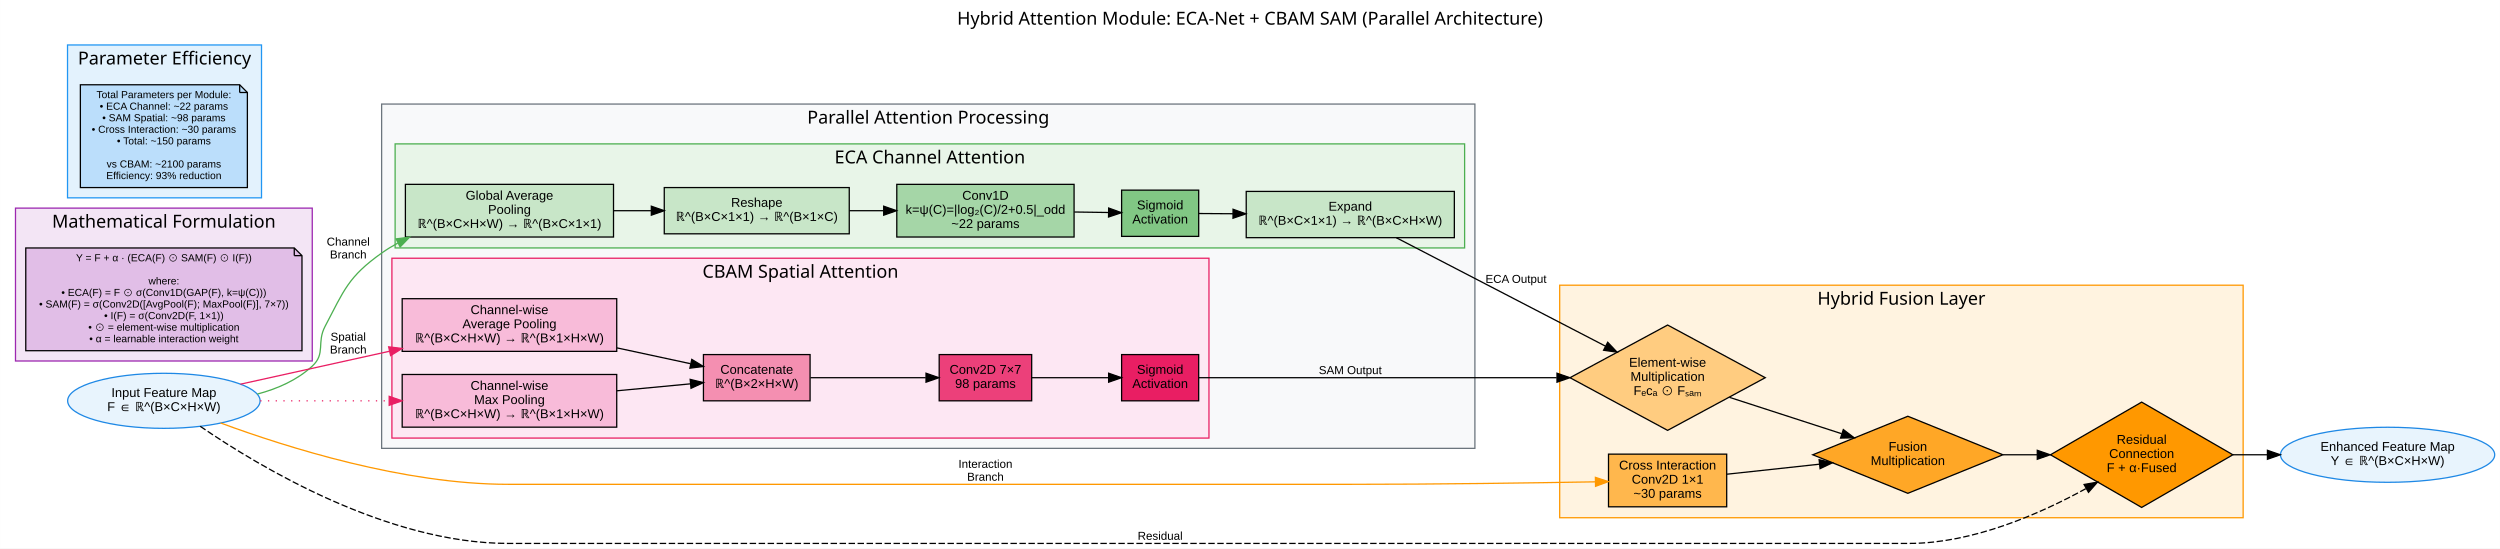
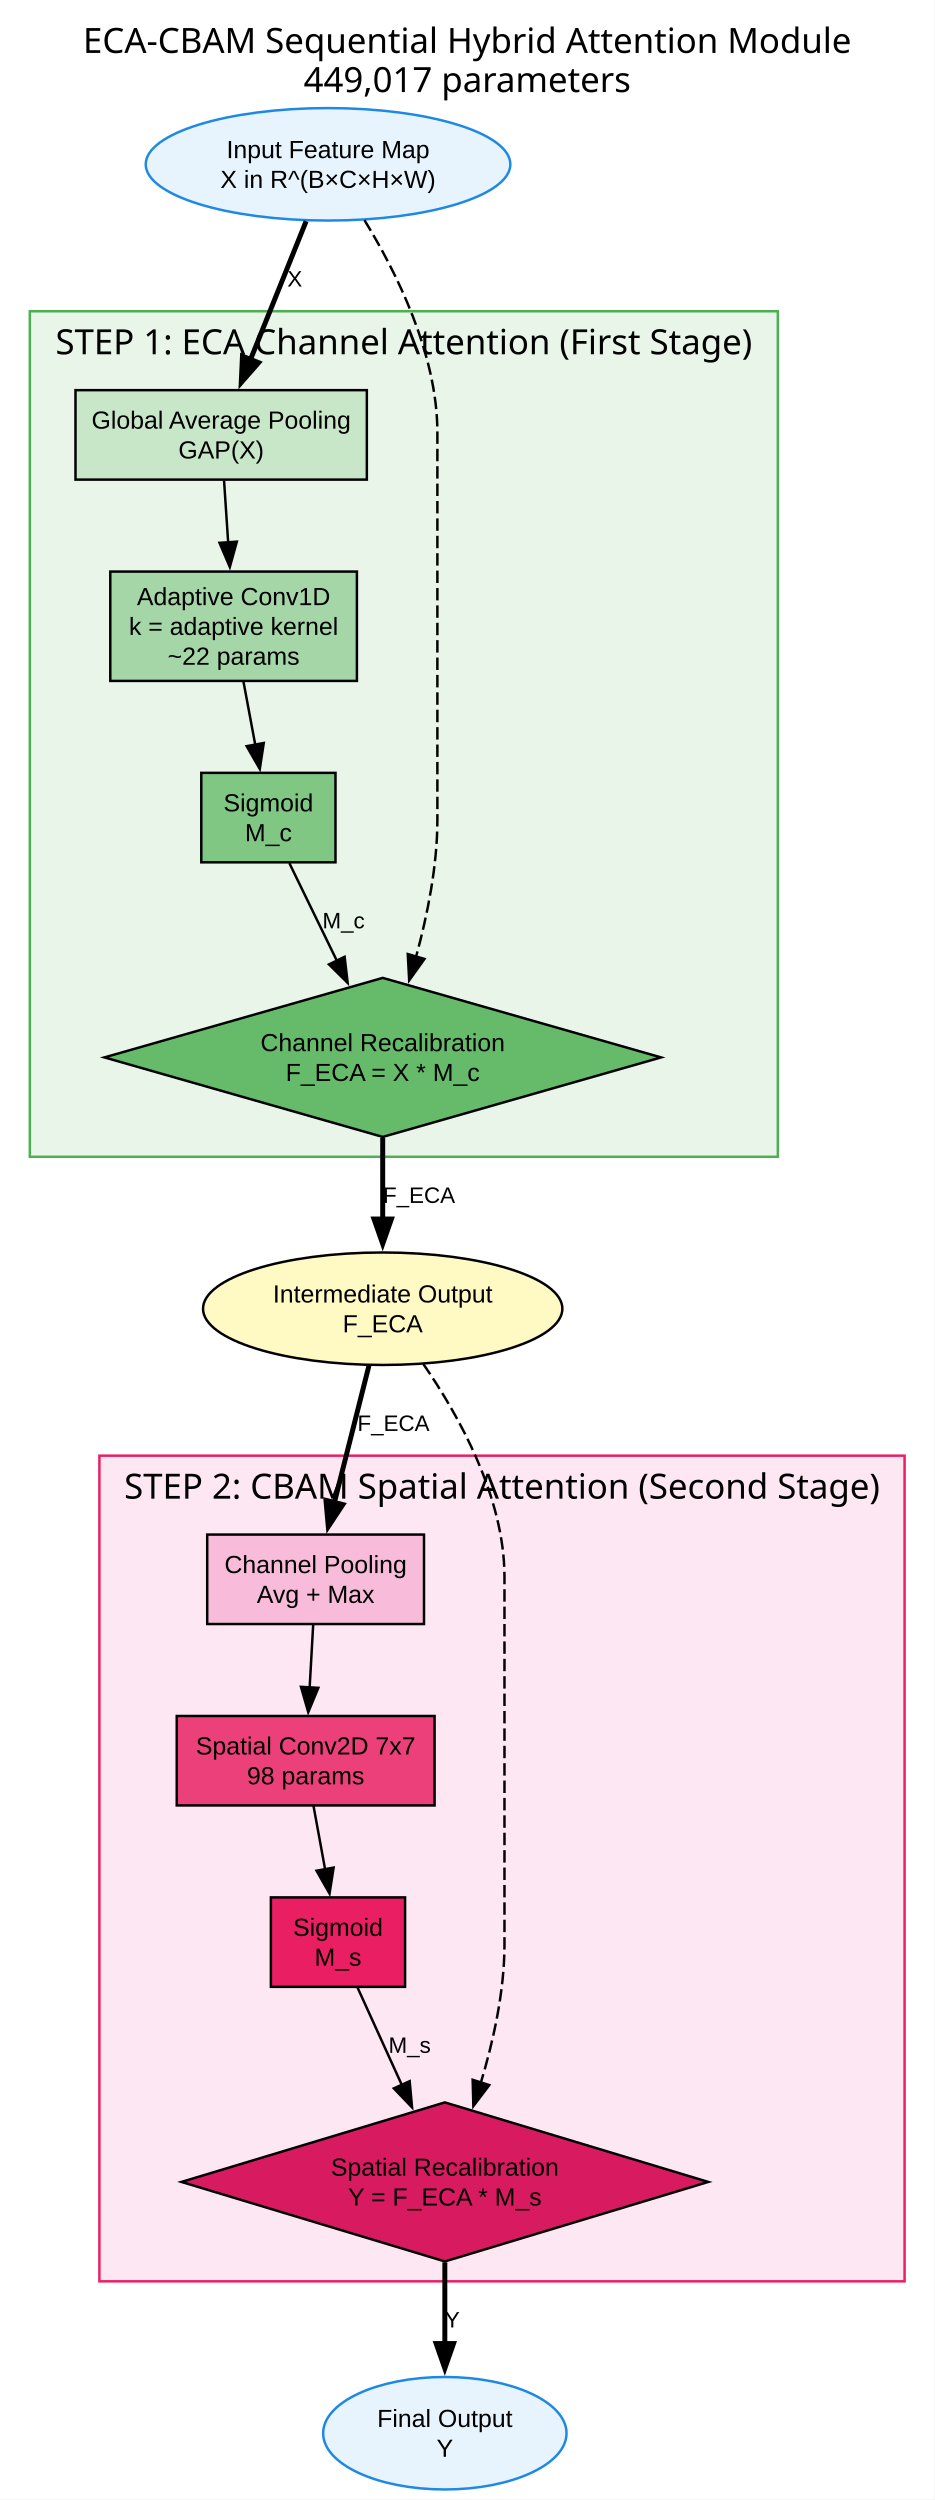
- <svg xmlns="http://www.w3.org/2000/svg" width="1946pt" height="427pt" viewBox="0.00 0.00 1945.88 427.00">
-   <g id="graph0" class="graph" transform="scale(1 1) rotate(0) translate(4 423)">
-     <polygon fill="white" stroke="transparent" points="-4,4 -4,-423 1941.88,-423 1941.88,4 -4,4" />
-     <text text-anchor="middle" x="968.94" y="-403.8" font-family="Arial Bold" font-size="14.00">Hybrid Attention Module: ECA-Net + CBAM SAM (Parallel Architecture)</text>
+ <svg xmlns="http://www.w3.org/2000/svg" width="376pt" height="1006pt" viewBox="0.00 0.00 376.00 1006.00">
+   <g id="graph0" class="graph" transform="scale(1 1) rotate(0) translate(4 1001.76)">
+     <polygon fill="white" stroke="none" points="-4,4 -4,-1001.76 372,-1001.76 372,4 -4,4" />
+     <text xml:space="preserve" text-anchor="middle" x="184" y="-980.46" font-family="Arial Bold" font-size="14.00">ECA-CBAM Sequential Hybrid Attention Module</text>
+     <text xml:space="preserve" text-anchor="middle" x="184" y="-964.71" font-family="Arial Bold" font-size="14.00">449,017 parameters</text>
    <g id="clust1" class="cluster">
-       <polygon fill="#f8f9fa" stroke="#6c757d" points="293,-74 293,-342 1144,-342 1144,-74 293,-74" />
-       <text text-anchor="middle" x="718.5" y="-326.8" font-family="Arial Bold" font-size="14.00">Parallel Attention Processing</text>
+       <polygon fill="#e8f5e8" stroke="#4caf50" points="8,-536.26 8,-876.51 309,-876.51 309,-536.26 8,-536.26" />
+       <text xml:space="preserve" text-anchor="middle" x="158.5" y="-859.21" font-family="Arial Bold" font-size="14.00">STEP 1: ECA Channel Attention (First Stage)</text>
    </g>
    <g id="clust2" class="cluster">
-       <polygon fill="#e8f5e8" stroke="#4caf50" points="303.5,-230 303.5,-311 1136,-311 1136,-230 303.5,-230" />
-       <text text-anchor="middle" x="719.75" y="-295.8" font-family="Arial Bold" font-size="14.00">ECA Channel Attention</text>
-     </g>
-     <g id="clust3" class="cluster">
-       <polygon fill="#fde7f3" stroke="#e91e63" points="301,-82 301,-222 937,-222 937,-82 301,-82" />
-       <text text-anchor="middle" x="619" y="-206.8" font-family="Arial Bold" font-size="14.00">CBAM Spatial Attention</text>
-     </g>
-     <g id="clust4" class="cluster">
-       <polygon fill="#fff3e0" stroke="#ff9800" points="1210,-20 1210,-201 1742,-201 1742,-20 1210,-20" />
-       <text text-anchor="middle" x="1476" y="-185.8" font-family="Arial Bold" font-size="14.00">Hybrid Fusion Layer</text>
-     </g>
-     <g id="clust5" class="cluster">
-       <polygon fill="#f3e5f5" stroke="#9c27b0" points="8,-142 8,-261 239,-261 239,-142 8,-142" />
-       <text text-anchor="middle" x="123.5" y="-245.8" font-family="Arial Bold" font-size="14.00">Mathematical Formulation</text>
-     </g>
-     <g id="clust6" class="cluster">
-       <polygon fill="#e3f2fd" stroke="#2196f3" points="48.5,-269 48.5,-388 199.5,-388 199.5,-269 48.5,-269" />
-       <text text-anchor="middle" x="124" y="-372.8" font-family="Arial Bold" font-size="14.00">Parameter Efficiency</text>
+       <polygon fill="#fde7f3" stroke="#e91e63" points="36,-83.75 36,-416 360,-416 360,-83.75 36,-83.75" />
+       <text xml:space="preserve" text-anchor="middle" x="198" y="-398.7" font-family="Arial Bold" font-size="14.00">STEP 2: CBAM Spatial Attention (Second Stage)</text>
    </g>
    <g id="node1" class="node">
-       <ellipse fill="#e8f4fd" stroke="#1e88e5" cx="123.5" cy="-111" rx="74.91" ry="21.43" />
-       <text text-anchor="middle" x="123.5" y="-114" font-family="Arial" font-size="10.00">Input Feature Map</text>
-       <text text-anchor="middle" x="123.5" y="-103" font-family="Arial" font-size="10.00">F ∈ ℝ^(B×C×H×W)</text>
+       <ellipse fill="#e8f4fd" stroke="#1e88e5" cx="128" cy="-935.64" rx="73.36" ry="22.63" />
+       <text xml:space="preserve" text-anchor="middle" x="128" y="-938.14" font-family="Arial" font-size="10.00">Input Feature Map</text>
+       <text xml:space="preserve" text-anchor="middle" x="128" y="-926.14" font-family="Arial" font-size="10.00">X in R^(B×C×H×W)</text>
    </g>
    <g id="node2" class="node">
-       <polygon fill="#c8e6c8" stroke="black" points="473.5,-279.5 311.5,-279.5 311.5,-238.5 473.5,-238.5 473.5,-279.5" />
-       <text text-anchor="middle" x="392.5" y="-267.5" font-family="Arial" font-size="10.00">Global Average</text>
-       <text text-anchor="middle" x="392.5" y="-256.5" font-family="Arial" font-size="10.00">Pooling</text>
-       <text text-anchor="middle" x="392.5" y="-245.5" font-family="Arial" font-size="10.00">ℝ^(B×C×H×W) → ℝ^(B×C×1×1)</text>
+       <polygon fill="#c8e6c8" stroke="black" points="143.62,-844.76 26.38,-844.76 26.38,-808.76 143.62,-808.76 143.62,-844.76" />
+       <text xml:space="preserve" text-anchor="middle" x="85" y="-829.26" font-family="Arial" font-size="10.00">Global Average Pooling</text>
+       <text xml:space="preserve" text-anchor="middle" x="85" y="-817.26" font-family="Arial" font-size="10.00">GAP(X)</text>
    </g>
    <g id="edge1" class="edge">
-       <path fill="none" stroke="#4caf50" d="M196.31,-116.26C211.89,-120.39 227.22,-127.13 239,-138 249.64,-147.82 242.25,-156.19 249,-169 263.91,-197.32 266.92,-207.45 293,-226 296.97,-228.82 301.2,-231.42 305.59,-233.8" />
-       <polygon fill="#4caf50" stroke="#4caf50" points="304.28,-237.06 314.79,-238.41 307.41,-230.8 304.28,-237.06" />
-       <text text-anchor="middle" x="267" y="-231.8" font-family="Arial" font-size="9.00">Channel</text>
-       <text text-anchor="middle" x="267" y="-221.8" font-family="Arial" font-size="9.00">Branch</text>
+       <path fill="none" stroke="black" stroke-width="2" d="M119.19,-912.75C112.71,-896.63 103.82,-874.55 96.74,-856.93" />
+       <polygon fill="black" stroke="black" stroke-width="2" points="100.06,-855.82 93.08,-847.85 93.57,-858.43 100.06,-855.82" />
+       <text xml:space="preserve" text-anchor="middle" x="114.62" y="-886.46" font-family="Arial" font-size="9.00">X</text>
+     </g>
+     <g id="node5" class="node">
+       <polygon fill="#66bb6a" stroke="black" points="150,-608.26 38,-576.26 150,-544.26 262,-576.26 150,-608.26" />
+       <text xml:space="preserve" text-anchor="middle" x="150" y="-578.76" font-family="Arial" font-size="10.00">Channel Recalibration</text>
+       <text xml:space="preserve" text-anchor="middle" x="150" y="-566.76" font-family="Arial" font-size="10.00">F_ECA = X * M_c</text>
+     </g>
+     <g id="edge5" class="edge">
+       <path fill="none" stroke="black" stroke-dasharray="5,2" d="M142.65,-913.18C155.45,-892.32 172,-859.26 172,-827.76 172,-827.76 172,-827.76 172,-671.76 172,-653.42 168.02,-633.59 163.45,-616.85" />
+       <polygon fill="black" stroke="black" points="166.81,-615.88 160.65,-607.26 160.09,-617.84 166.81,-615.88" />
+     </g>
+     <g id="node3" class="node">
+       <polygon fill="#a5d6a7" stroke="black" points="139.62,-771.76 40.38,-771.76 40.38,-727.76 139.62,-727.76 139.62,-771.76" />
+       <text xml:space="preserve" text-anchor="middle" x="90" y="-758.26" font-family="Arial" font-size="10.00">Adaptive Conv1D</text>
+       <text xml:space="preserve" text-anchor="middle" x="90" y="-746.26" font-family="Arial" font-size="10.00">k = adaptive kernel</text>
+       <text xml:space="preserve" text-anchor="middle" x="90" y="-734.26" font-family="Arial" font-size="10.00">~22 params</text>
+     </g>
+     <g id="edge2" class="edge">
+       <path fill="none" stroke="black" d="M86.16,-808.36C86.66,-800.93 87.25,-791.99 87.82,-783.4" />
+       <polygon fill="black" stroke="black" points="91.31,-783.8 88.48,-773.59 84.32,-783.33 91.31,-783.8" />
+     </g>
+     <g id="node4" class="node">
+       <polygon fill="#81c784" stroke="black" points="131,-690.76 77,-690.76 77,-654.76 131,-654.76 131,-690.76" />
+       <text xml:space="preserve" text-anchor="middle" x="104" y="-675.26" font-family="Arial" font-size="10.00">Sigmoid</text>
+       <text xml:space="preserve" text-anchor="middle" x="104" y="-663.26" font-family="Arial" font-size="10.00">M_c</text>
+     </g>
+     <g id="edge3" class="edge">
+       <path fill="none" stroke="black" d="M93.97,-727.47C95.45,-719.58 97.14,-710.51 98.71,-702.09" />
+       <polygon fill="black" stroke="black" points="102.14,-702.78 100.54,-692.31 95.26,-701.5 102.14,-702.78" />
+     </g>
+     <g id="edge4" class="edge">
+       <path fill="none" stroke="black" d="M112.44,-654.43C117.81,-643.39 124.99,-628.65 131.63,-615.01" />
+       <polygon fill="black" stroke="black" points="134.67,-616.75 135.9,-606.23 128.37,-613.69 134.67,-616.75" />
+       <text xml:space="preserve" text-anchor="middle" x="134.25" y="-628.21" font-family="Arial" font-size="9.00">M_c</text>
+     </g>
+     <g id="node6" class="node">
+       <ellipse fill="#fff9c4" stroke="black" cx="150" cy="-475.13" rx="72.3" ry="22.63" />
+       <text xml:space="preserve" text-anchor="middle" x="150" y="-477.63" font-family="Arial" font-size="10.00">Intermediate Output</text>
+       <text xml:space="preserve" text-anchor="middle" x="150" y="-465.63" font-family="Arial" font-size="10.00">F_ECA</text>
+     </g>
+     <g id="edge6" class="edge">
+       <path fill="none" stroke="black" stroke-width="2" d="M150,-543.9C150,-533.45 150,-521.74 150,-511.04" />
+       <polygon fill="black" stroke="black" stroke-width="2" points="153.5,-511.22 150,-501.22 146.5,-511.22 153.5,-511.22" />
+       <text xml:space="preserve" text-anchor="middle" x="164.62" y="-517.71" font-family="Arial" font-size="9.00">F_ECA</text>
    </g>
    <g id="node7" class="node">
-       <polygon fill="#f8bbd9" stroke="black" points="476,-190.5 309,-190.5 309,-149.5 476,-149.5 476,-190.5" />
-       <text text-anchor="middle" x="392.5" y="-178.5" font-family="Arial" font-size="10.00">Channel-wise</text>
-       <text text-anchor="middle" x="392.5" y="-167.5" font-family="Arial" font-size="10.00">Average Pooling</text>
-       <text text-anchor="middle" x="392.5" y="-156.5" font-family="Arial" font-size="10.00">ℝ^(B×C×H×W) → ℝ^(B×1×H×W)</text>
+       <polygon fill="#f8bbd9" stroke="black" points="166.62,-384.25 79.38,-384.25 79.38,-348.25 166.62,-348.25 166.62,-384.25" />
+       <text xml:space="preserve" text-anchor="middle" x="123" y="-368.75" font-family="Arial" font-size="10.00">Channel Pooling</text>
+       <text xml:space="preserve" text-anchor="middle" x="123" y="-356.75" font-family="Arial" font-size="10.00">Avg + Max</text>
    </g>
-     <g id="edge2" class="edge">
-       <path fill="none" stroke="#e91e63" d="M183.09,-123.95C216.98,-131.44 260.4,-141.03 298.82,-149.52" />
-       <polygon fill="#e91e63" stroke="#e91e63" points="298.47,-153.03 308.99,-151.77 299.98,-146.19 298.47,-153.03" />
-       <text text-anchor="middle" x="267" y="-157.8" font-family="Arial" font-size="9.00">Spatial</text>
-       <text text-anchor="middle" x="267" y="-147.8" font-family="Arial" font-size="9.00">Branch</text>
+     <g id="edge7" class="edge">
+       <path fill="none" stroke="black" stroke-width="2" d="M144.47,-452.25C140.44,-436.28 134.93,-414.47 130.5,-396.94" />
+       <polygon fill="black" stroke="black" stroke-width="2" points="133.95,-396.31 128.11,-387.47 127.16,-398.02 133.95,-396.31" />
+       <text xml:space="preserve" text-anchor="middle" x="154.34" y="-425.95" font-family="Arial" font-size="9.00">F_ECA</text>
+     </g>
+     <g id="node10" class="node">
+       <polygon fill="#d81b60" stroke="black" points="175,-155.75 69,-123.75 175,-91.75 281,-123.75 175,-155.75" />
+       <text xml:space="preserve" text-anchor="middle" x="175" y="-126.25" font-family="Arial" font-size="10.00">Spatial Recalibration</text>
+       <text xml:space="preserve" text-anchor="middle" x="175" y="-114.25" font-family="Arial" font-size="10.00">Y = F_ECA * M_s</text>
+     </g>
+     <g id="edge11" class="edge">
+       <path fill="none" stroke="black" stroke-dasharray="5,2" d="M166.32,-452.92C180.57,-432.24 199,-399.3 199,-367.25 199,-367.25 199,-367.25 199,-219.25 199,-200.51 194.51,-180.3 189.41,-163.4" />
+       <polygon fill="black" stroke="black" points="192.87,-162.71 186.48,-154.26 186.2,-164.85 192.87,-162.71" />
    </g>
    <g id="node8" class="node">
-       <polygon fill="#f8bbd9" stroke="black" points="476,-131.5 309,-131.5 309,-90.5 476,-90.5 476,-131.5" />
-       <text text-anchor="middle" x="392.5" y="-119.5" font-family="Arial" font-size="10.00">Channel-wise</text>
-       <text text-anchor="middle" x="392.5" y="-108.5" font-family="Arial" font-size="10.00">Max Pooling</text>
-       <text text-anchor="middle" x="392.5" y="-97.5" font-family="Arial" font-size="10.00">ℝ^(B×C×H×W) → ℝ^(B×1×H×W)</text>
-     </g>
-     <g id="edge3" class="edge">
-       <path fill="none" stroke="#e91e63" stroke-dasharray="1,5" d="M198.52,-111C229.57,-111 266.01,-111 298.82,-111" />
-       <polygon fill="#e91e63" stroke="#e91e63" points="298.88,-114.5 308.88,-111 298.88,-107.5 298.88,-114.5" />
-     </g>
-     <g id="node13" class="node">
-       <polygon fill="#ffb74d" stroke="black" points="1340,-69.5 1248,-69.5 1248,-28.5 1340,-28.5 1340,-69.5" />
-       <text text-anchor="middle" x="1294" y="-57.5" font-family="Arial" font-size="10.00">Cross Interaction</text>
-       <text text-anchor="middle" x="1294" y="-46.5" font-family="Arial" font-size="10.00">Conv2D 1×1</text>
-       <text text-anchor="middle" x="1294" y="-35.5" font-family="Arial" font-size="10.00">~30 params</text>
-     </g>
-     <g id="edge4" class="edge">
-       <path fill="none" stroke="#ff9800" d="M167.65,-93.75C219.8,-74.5 310.63,-46 391.5,-46 391.5,-46 391.5,-46 1048,-46 1113.13,-46 1187.99,-47.07 1237.65,-47.94" />
-       <polygon fill="#ff9800" stroke="#ff9800" points="1237.79,-51.44 1247.85,-48.12 1237.91,-44.44 1237.79,-51.44" />
-       <text text-anchor="middle" x="763" y="-58.8" font-family="Arial" font-size="9.00">Interaction</text>
-       <text text-anchor="middle" x="763" y="-48.8" font-family="Arial" font-size="9.00">Branch</text>
-     </g>
-     <g id="node15" class="node">
-       <polygon fill="#ff9800" stroke="black" points="1663,-110 1592,-69 1663,-28 1734,-69 1663,-110" />
-       <text text-anchor="middle" x="1663" y="-77.5" font-family="Arial" font-size="10.00">Residual</text>
-       <text text-anchor="middle" x="1663" y="-66.5" font-family="Arial" font-size="10.00">Connection</text>
-       <text text-anchor="middle" x="1663" y="-55.5" font-family="Arial" font-size="10.00">F + α·Fused</text>
-     </g>
-     <g id="edge18" class="edge">
-       <path fill="none" stroke="black" stroke-dasharray="5,2" d="M151.78,-91.16C198.43,-59.23 297.63,0 391.5,0 391.5,0 391.5,0 1482,0 1531.62,0 1584.13,-23.14 1619.55,-42.62" />
-       <polygon fill="black" stroke="black" points="1618.19,-45.87 1628.62,-47.73 1621.63,-39.77 1618.19,-45.87" />
-       <text text-anchor="middle" x="899" y="-2.8" font-family="Arial" font-size="9.00">Residual</text>
-     </g>
-     <g id="node3" class="node">
-       <polygon fill="#c8e6c8" stroke="black" points="657,-277 513,-277 513,-241 657,-241 657,-277" />
-       <text text-anchor="middle" x="585" y="-262" font-family="Arial" font-size="10.00">Reshape</text>
-       <text text-anchor="middle" x="585" y="-251" font-family="Arial" font-size="10.00">ℝ^(B×C×1×1) → ℝ^(B×1×C)</text>
-     </g>
-     <g id="edge5" class="edge">
-       <path fill="none" stroke="black" d="M473.74,-259C483.3,-259 493.06,-259 502.63,-259" />
-       <polygon fill="black" stroke="black" points="502.93,-262.5 512.93,-259 502.93,-255.5 502.93,-262.5" />
-     </g>
-     <g id="node4" class="node">
-       <polygon fill="#a5d6a7" stroke="black" points="832,-279.5 694,-279.5 694,-238.5 832,-238.5 832,-279.5" />
-       <text text-anchor="middle" x="763" y="-267.5" font-family="Arial" font-size="10.00">Conv1D</text>
-       <text text-anchor="middle" x="763" y="-256.5" font-family="Arial" font-size="10.00">k=ψ(C)=|log₂(C)/2+0.5|_odd</text>
-       <text text-anchor="middle" x="763" y="-245.5" font-family="Arial" font-size="10.00">~22 params</text>
-     </g>
-     <g id="edge6" class="edge">
-       <path fill="none" stroke="black" d="M657.08,-259C665.79,-259 674.73,-259 683.53,-259" />
-       <polygon fill="black" stroke="black" points="683.8,-262.5 693.8,-259 683.8,-255.5 683.8,-262.5" />
-     </g>
-     <g id="node5" class="node">
-       <polygon fill="#81c784" stroke="black" points="929,-275 869,-275 869,-239 929,-239 929,-275" />
-       <text text-anchor="middle" x="899" y="-260" font-family="Arial" font-size="10.00">Sigmoid</text>
-       <text text-anchor="middle" x="899" y="-249" font-family="Arial" font-size="10.00">Activation</text>
-     </g>
-     <g id="edge7" class="edge">
-       <path fill="none" stroke="black" d="M832.18,-257.98C841.27,-257.85 850.33,-257.71 858.7,-257.59" />
-       <polygon fill="black" stroke="black" points="858.92,-261.08 868.87,-257.43 858.82,-254.08 858.92,-261.08" />
-     </g>
-     <g id="node6" class="node">
-       <polygon fill="#c8e6c8" stroke="black" points="1128,-274 966,-274 966,-238 1128,-238 1128,-274" />
-       <text text-anchor="middle" x="1047" y="-259" font-family="Arial" font-size="10.00">Expand</text>
-       <text text-anchor="middle" x="1047" y="-248" font-family="Arial" font-size="10.00">ℝ^(B×C×1×1) → ℝ^(B×C×H×W)</text>
+       <polygon fill="#ec407a" stroke="black" points="170.88,-311.25 67.12,-311.25 67.12,-275.25 170.88,-275.25 170.88,-311.25" />
+       <text xml:space="preserve" text-anchor="middle" x="119" y="-295.75" font-family="Arial" font-size="10.00">Spatial Conv2D 7x7</text>
+       <text xml:space="preserve" text-anchor="middle" x="119" y="-283.75" font-family="Arial" font-size="10.00">98 params</text>
    </g>
    <g id="edge8" class="edge">
-       <path fill="none" stroke="black" d="M929.19,-256.8C937.16,-256.75 946.23,-256.68 955.72,-256.62" />
-       <polygon fill="black" stroke="black" points="955.75,-260.12 965.72,-256.55 955.7,-253.12 955.75,-260.12" />
-     </g>
-     <g id="node12" class="node">
-       <polygon fill="#ffcc80" stroke="black" points="1294,-170 1218,-129 1294,-88 1370,-129 1294,-170" />
-       <text text-anchor="middle" x="1294" y="-137.5" font-family="Arial" font-size="10.00">Element-wise</text>
-       <text text-anchor="middle" x="1294" y="-126.5" font-family="Arial" font-size="10.00">Multiplication</text>
-       <text text-anchor="middle" x="1294" y="-115.5" font-family="Arial" font-size="10.00">Fₑcₐ ⊙ Fₛₐₘ</text>
-     </g>
-     <g id="edge13" class="edge">
-       <path fill="none" stroke="black" d="M1082.84,-237.94C1125.54,-215.81 1198.06,-178.21 1245.75,-153.49" />
-       <polygon fill="black" stroke="black" points="1247.38,-156.59 1254.65,-148.88 1244.16,-150.38 1247.38,-156.59" />
-       <text text-anchor="middle" x="1176" y="-202.8" font-family="Arial" font-size="9.00">ECA Output</text>
+       <path fill="none" stroke="black" d="M122.03,-348.07C121.6,-340.39 121.08,-331.15 120.59,-322.5" />
+       <polygon fill="black" stroke="black" points="124.1,-322.58 120.04,-312.79 117.11,-322.98 124.1,-322.58" />
    </g>
    <g id="node9" class="node">
-       <polygon fill="#f48fb1" stroke="black" points="626.5,-147 543.5,-147 543.5,-111 626.5,-111 626.5,-147" />
-       <text text-anchor="middle" x="585" y="-132" font-family="Arial" font-size="10.00">Concatenate</text>
-       <text text-anchor="middle" x="585" y="-121" font-family="Arial" font-size="10.00">ℝ^(B×2×H×W)</text>
+       <polygon fill="#e91e63" stroke="black" points="159,-238.25 105,-238.25 105,-202.25 159,-202.25 159,-238.25" />
+       <text xml:space="preserve" text-anchor="middle" x="132" y="-222.75" font-family="Arial" font-size="10.00">Sigmoid</text>
+       <text xml:space="preserve" text-anchor="middle" x="132" y="-210.75" font-family="Arial" font-size="10.00">M_s</text>
    </g>
    <g id="edge9" class="edge">
-       <path fill="none" stroke="black" d="M476.22,-152.2C495.7,-148 515.88,-143.66 533.45,-139.88" />
-       <polygon fill="black" stroke="black" points="534.42,-143.25 543.46,-137.73 532.95,-136.41 534.42,-143.25" />
+       <path fill="none" stroke="black" d="M122.15,-275.07C123.55,-267.39 125.25,-258.15 126.83,-249.5" />
+       <polygon fill="black" stroke="black" points="130.25,-250.24 128.61,-239.77 123.37,-248.98 130.25,-250.24" />
    </g>
    <g id="edge10" class="edge">
-       <path fill="none" stroke="black" d="M476.22,-118.82C495.7,-120.66 515.88,-122.56 533.45,-124.22" />
-       <polygon fill="black" stroke="black" points="533.17,-127.71 543.46,-125.17 533.83,-120.74 533.17,-127.71" />
-     </g>
-     <g id="node10" class="node">
-       <polygon fill="#ec407a" stroke="black" points="799,-147 727,-147 727,-111 799,-111 799,-147" />
-       <text text-anchor="middle" x="763" y="-132" font-family="Arial" font-size="10.00">Conv2D 7×7</text>
-       <text text-anchor="middle" x="763" y="-121" font-family="Arial" font-size="10.00">98 params</text>
-     </g>
-     <g id="edge11" class="edge">
-       <path fill="none" stroke="black" d="M626.82,-129C653.65,-129 688.8,-129 716.52,-129" />
-       <polygon fill="black" stroke="black" points="716.75,-132.5 726.75,-129 716.75,-125.5 716.75,-132.5" />
+       <path fill="none" stroke="black" d="M139.89,-201.92C144.91,-190.88 151.62,-176.14 157.82,-162.5" />
+       <polygon fill="black" stroke="black" points="160.85,-164.3 161.81,-153.74 154.48,-161.4 160.85,-164.3" />
+       <text xml:space="preserve" text-anchor="middle" x="160.84" y="-175.7" font-family="Arial" font-size="9.00">M_s</text>
    </g>
    <g id="node11" class="node">
-       <polygon fill="#e91e63" stroke="black" points="929,-147 869,-147 869,-111 929,-111 929,-147" />
-       <text text-anchor="middle" x="899" y="-132" font-family="Arial" font-size="10.00">Sigmoid</text>
-       <text text-anchor="middle" x="899" y="-121" font-family="Arial" font-size="10.00">Activation</text>
+       <ellipse fill="#e8f4fd" stroke="#1e88e5" cx="175" cy="-22.63" rx="48.97" ry="22.63" />
+       <text xml:space="preserve" text-anchor="middle" x="175" y="-25.13" font-family="Arial" font-size="10.00">Final Output</text>
+       <text xml:space="preserve" text-anchor="middle" x="175" y="-13.13" font-family="Arial" font-size="10.00">Y</text>
    </g>
    <g id="edge12" class="edge">
-       <path fill="none" stroke="black" d="M799.21,-129C817.53,-129 839.97,-129 858.84,-129" />
-       <polygon fill="black" stroke="black" points="858.9,-132.5 868.9,-129 858.9,-125.5 858.9,-132.5" />
-     </g>
-     <g id="edge14" class="edge">
-       <path fill="none" stroke="black" d="M929.22,-129C987.4,-129 1119.68,-129 1207.66,-129" />
-       <polygon fill="black" stroke="black" points="1207.9,-132.5 1217.9,-129 1207.9,-125.5 1207.9,-132.5" />
-       <text text-anchor="middle" x="1047" y="-131.8" font-family="Arial" font-size="9.00">SAM Output</text>
-     </g>
-     <g id="node14" class="node">
-       <polygon fill="#ffa726" stroke="black" points="1481,-99 1407,-69 1481,-39 1555,-69 1481,-99" />
-       <text text-anchor="middle" x="1481" y="-72" font-family="Arial" font-size="10.00">Fusion</text>
-       <text text-anchor="middle" x="1481" y="-61" font-family="Arial" font-size="10.00">Multiplication</text>
-     </g>
-     <g id="edge15" class="edge">
-       <path fill="none" stroke="black" d="M1342.16,-113.7C1368.86,-105.05 1402.25,-94.22 1429.48,-85.39" />
-       <polygon fill="black" stroke="black" points="1430.78,-88.64 1439.21,-82.23 1428.62,-81.99 1430.78,-88.64" />
-     </g>
-     <g id="edge16" class="edge">
-       <path fill="none" stroke="black" d="M1340.26,-53.89C1361.88,-56.23 1388.21,-59.08 1412.16,-61.67" />
-       <polygon fill="black" stroke="black" points="1411.94,-65.16 1422.25,-62.76 1412.69,-58.2 1411.94,-65.16" />
-     </g>
-     <g id="edge17" class="edge">
-       <path fill="none" stroke="black" d="M1555.21,-69C1563.89,-69 1572.78,-69 1581.55,-69" />
-       <polygon fill="black" stroke="black" points="1581.76,-72.5 1591.76,-69 1581.76,-65.5 1581.76,-72.5" />
-     </g>
-     <g id="node16" class="node">
-       <ellipse fill="#e8f4fd" stroke="#1e88e5" cx="1854.44" cy="-69" rx="83.38" ry="21.43" />
-       <text text-anchor="middle" x="1854.44" y="-72" font-family="Arial" font-size="10.00">Enhanced Feature Map</text>
-       <text text-anchor="middle" x="1854.44" y="-61" font-family="Arial" font-size="10.00">Y ∈ ℝ^(B×C×H×W)</text>
-     </g>
-     <g id="edge19" class="edge">
-       <path fill="none" stroke="black" d="M1734,-69C1742.73,-69 1751.76,-69 1760.77,-69" />
-       <polygon fill="black" stroke="black" points="1760.91,-72.5 1770.91,-69 1760.91,-65.5 1760.91,-72.5" />
-     </g>
-     <g id="node17" class="node">
-       <polygon fill="#e1bee7" stroke="black" points="225,-230 16,-230 16,-150 231,-150 231,-224 225,-230" />
-       <polyline fill="none" stroke="black" points="225,-230 225,-224 " />
-       <polyline fill="none" stroke="black" points="231,-224 225,-224 " />
-       <text text-anchor="middle" x="123.5" y="-219.6" font-family="Arial" font-size="8.00">Y = F + α · (ECA(F) ⊙ SAM(F) ⊙ I(F))</text>
-       <text text-anchor="middle" x="123.5" y="-201.6" font-family="Arial" font-size="8.00">where:</text>
-       <text text-anchor="middle" x="123.5" y="-192.6" font-family="Arial" font-size="8.00">• ECA(F) = F ⊙ σ(Conv1D(GAP(F), k=ψ(C)))</text>
-       <text text-anchor="middle" x="123.5" y="-183.6" font-family="Arial" font-size="8.00">• SAM(F) = σ(Conv2D([AvgPool(F); MaxPool(F)], 7×7))</text>
-       <text text-anchor="middle" x="123.5" y="-174.6" font-family="Arial" font-size="8.00">• I(F) = σ(Conv2D(F, 1×1))</text>
-       <text text-anchor="middle" x="123.5" y="-165.6" font-family="Arial" font-size="8.00">• ⊙ = element-wise multiplication</text>
-       <text text-anchor="middle" x="123.5" y="-156.6" font-family="Arial" font-size="8.00">• α = learnable interaction weight</text>
-     </g>
-     <g id="node18" class="node">
-       <polygon fill="#bbdefb" stroke="black" points="182.5,-357 58.5,-357 58.5,-277 188.5,-277 188.5,-351 182.5,-357" />
-       <polyline fill="none" stroke="black" points="182.5,-357 182.5,-351 " />
-       <polyline fill="none" stroke="black" points="188.5,-351 182.5,-351 " />
-       <text text-anchor="middle" x="123.5" y="-346.6" font-family="Arial" font-size="8.00">Total Parameters per Module:</text>
-       <text text-anchor="middle" x="123.5" y="-337.6" font-family="Arial" font-size="8.00">• ECA Channel: ~22 params</text>
-       <text text-anchor="middle" x="123.5" y="-328.6" font-family="Arial" font-size="8.00">• SAM Spatial: ~98 params</text>
-       <text text-anchor="middle" x="123.5" y="-319.6" font-family="Arial" font-size="8.00">• Cross Interaction: ~30 params</text>
-       <text text-anchor="middle" x="123.5" y="-310.6" font-family="Arial" font-size="8.00">• Total: ~150 params</text>
-       <text text-anchor="middle" x="123.5" y="-292.6" font-family="Arial" font-size="8.00">vs CBAM: ~2100 params</text>
-       <text text-anchor="middle" x="123.5" y="-283.6" font-family="Arial" font-size="8.00">Efficiency: 93% reduction</text>
+       <path fill="none" stroke="black" stroke-width="2" d="M175,-91.39C175,-80.94 175,-69.24 175,-58.54" />
+       <polygon fill="black" stroke="black" stroke-width="2" points="178.5,-58.72 175,-48.72 171.5,-58.72 178.5,-58.72" />
+       <text xml:space="preserve" text-anchor="middle" x="178" y="-65.2" font-family="Arial" font-size="9.00">Y</text>
    </g>
  </g>
</svg>
